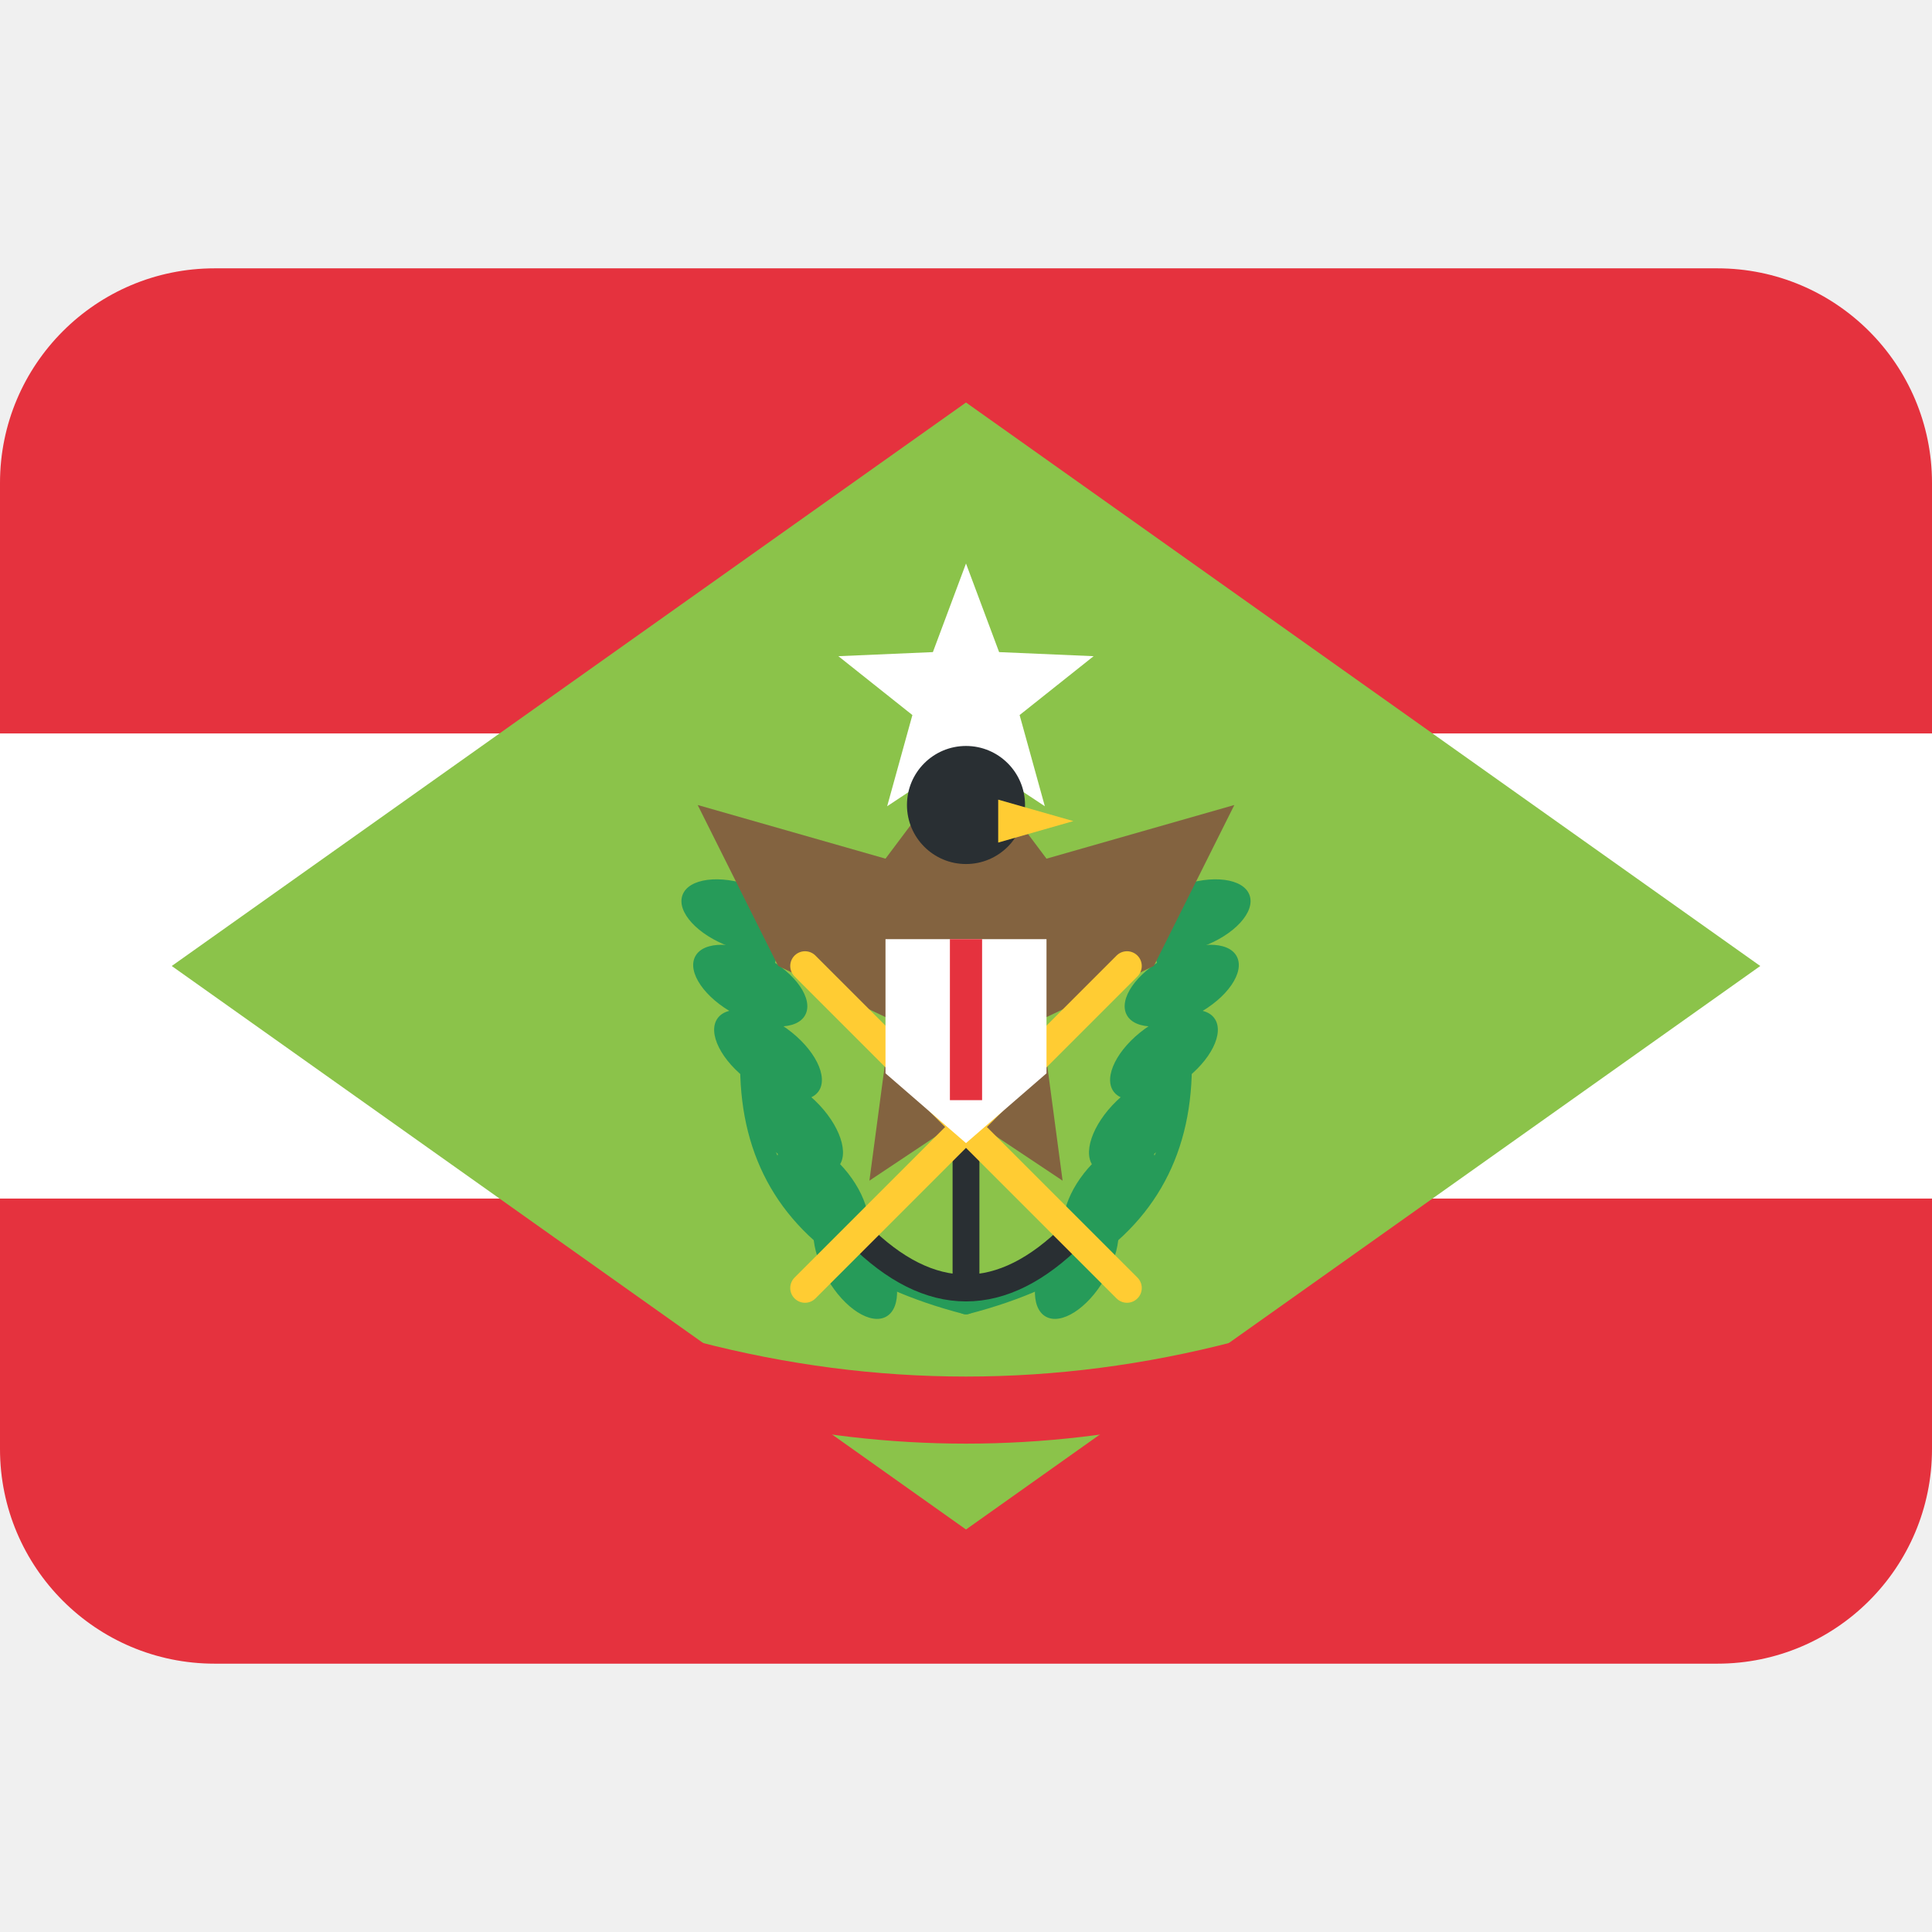
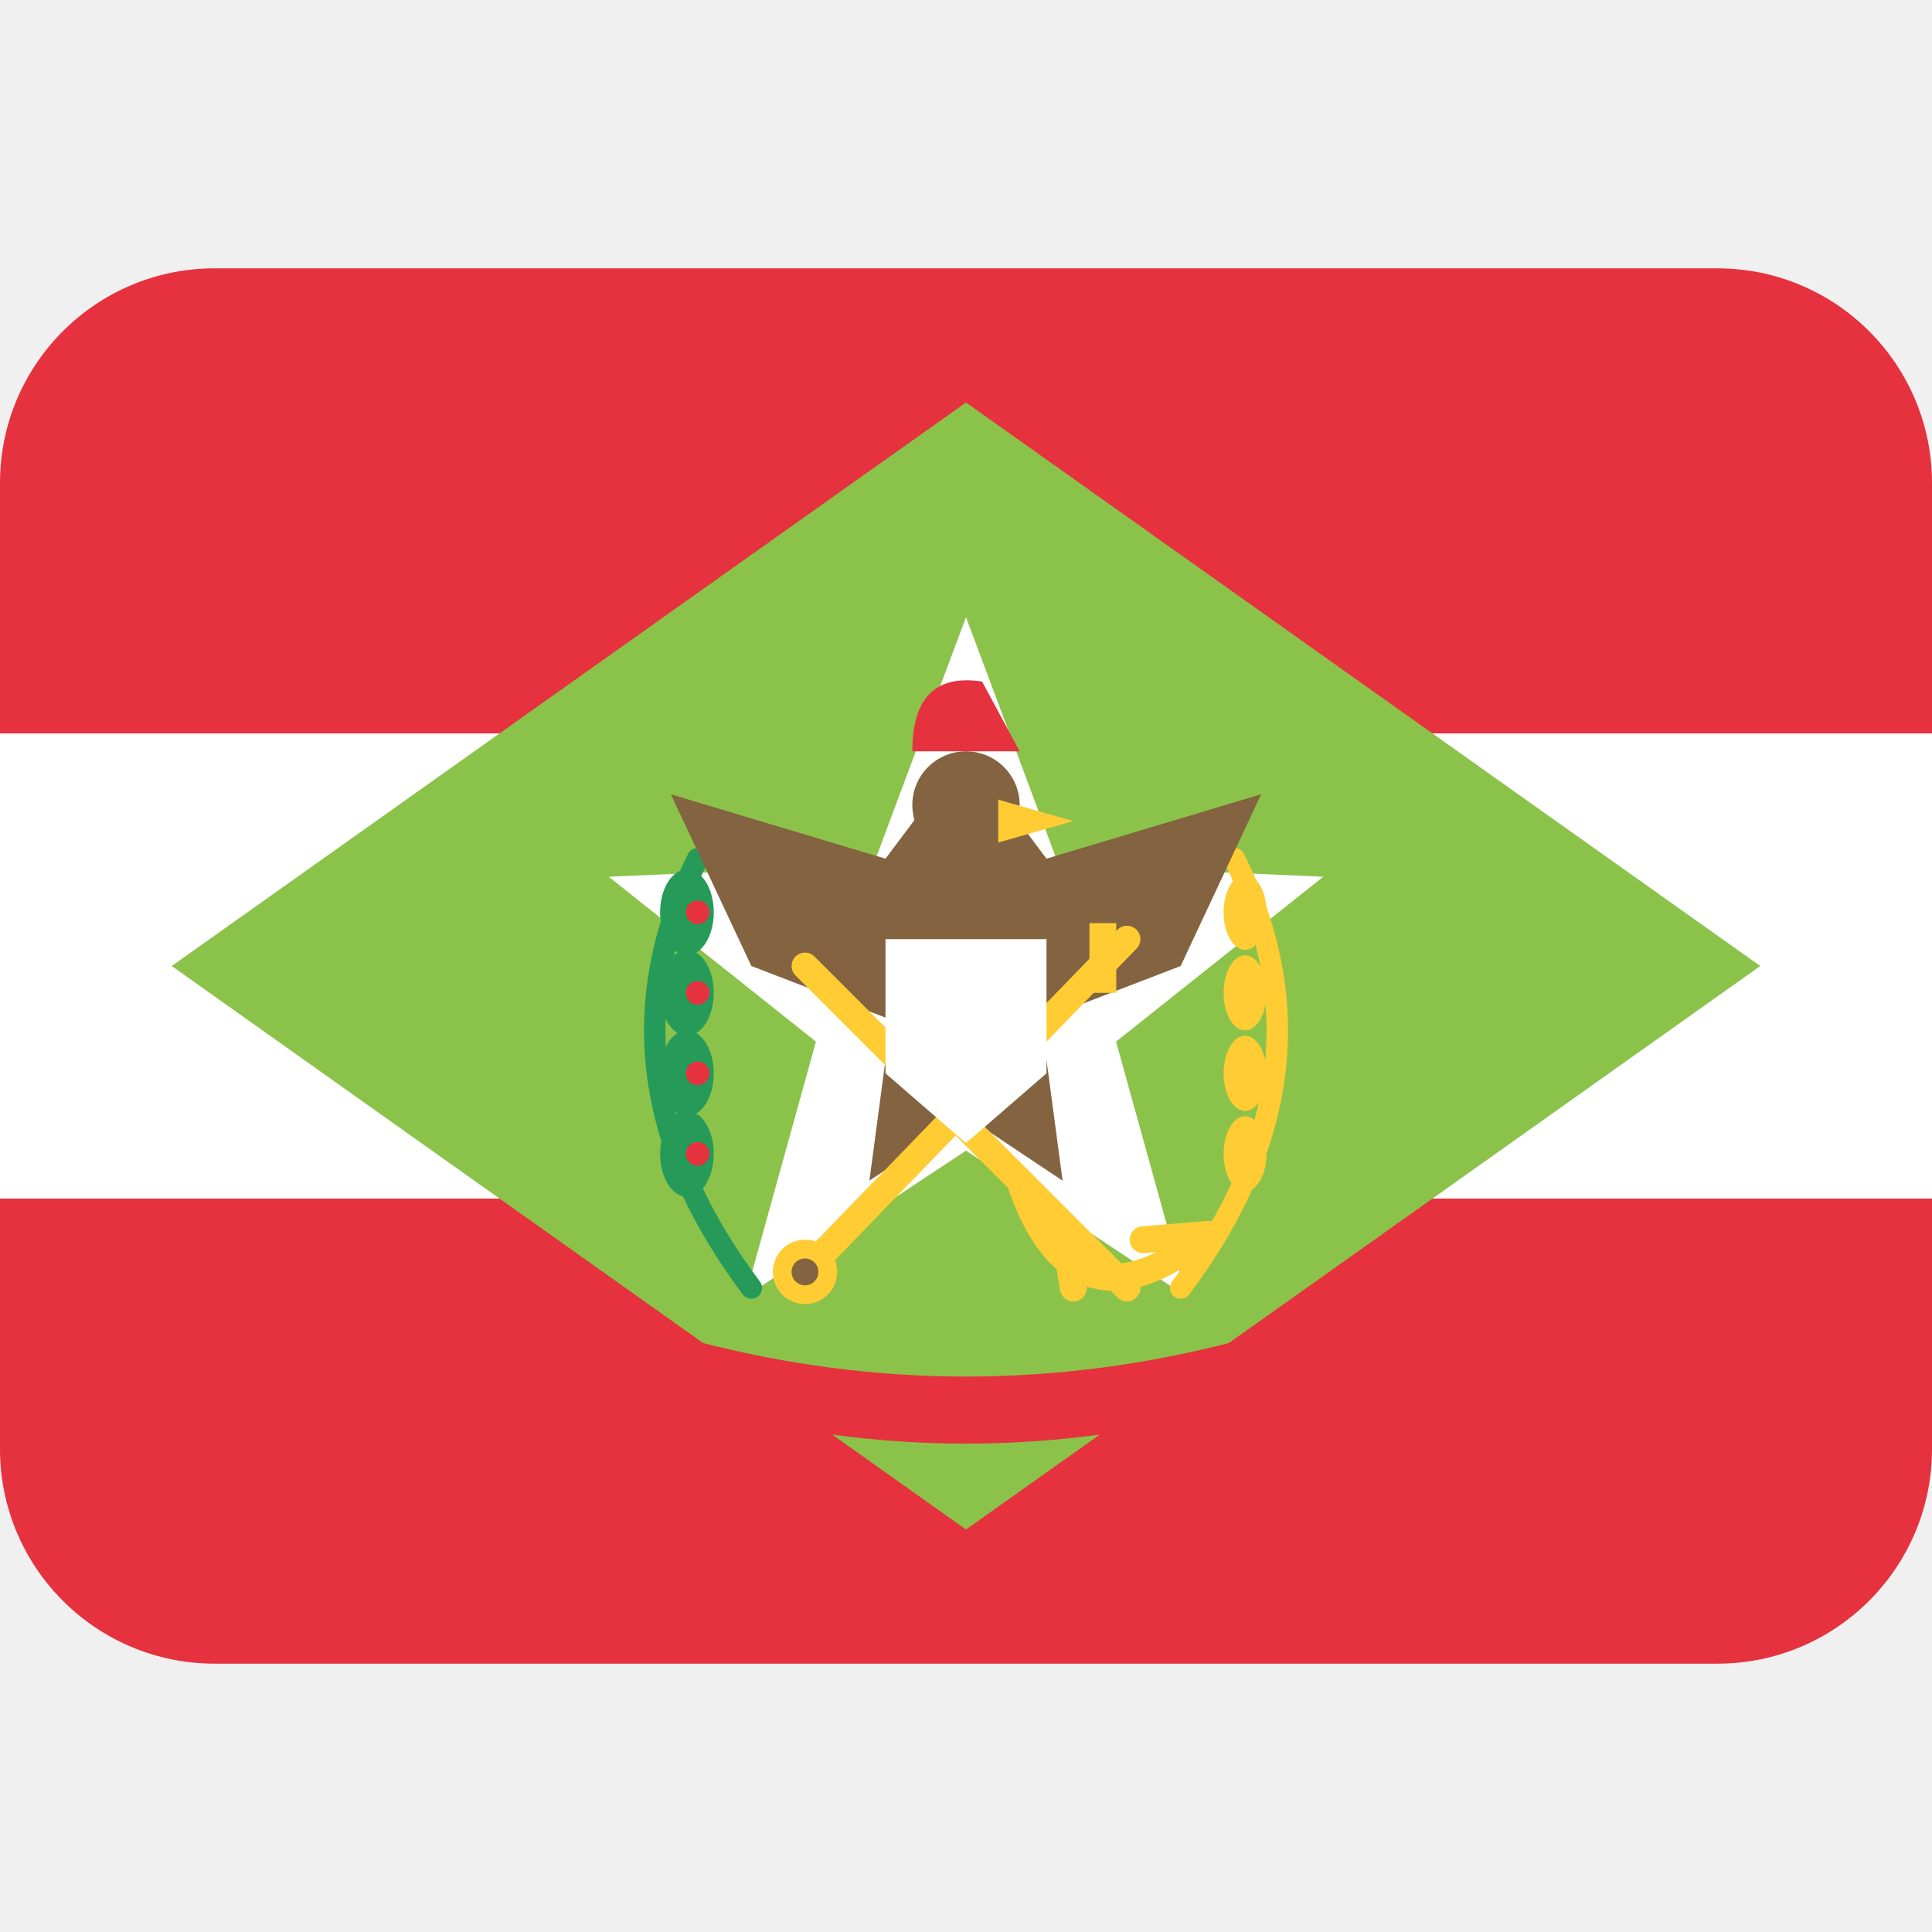
<svg xmlns="http://www.w3.org/2000/svg" width="36" height="36" viewBox="0 0 36 36" role="img" aria-labelledby="br-sc-title br-sc-desc">
  <defs>
    <clipPath id="br-sc-clip">
      <rect y="5" width="36" height="26" rx="4" />
    </clipPath>
  </defs>
  <g clip-path="url(#br-sc-clip)">
    <rect x="0" y="5" width="36" height="8.682" fill="#E5323E" />
    <rect x="0" y="13.667" width="36" height="8.682" fill="#FFFFFF" />
    <rect x="0" y="22.333" width="36" height="8.682" fill="#E5323E" />
    <polygon points="18,7.5 32.8,18 18,28.5 3.2,18" fill="#8BC34A" />
-     <path d="M18 24.3 Q12.195 22.795 14.775 16.345" fill="none" stroke="#269B59" stroke-width="0.38" stroke-linecap="round" stroke-linejoin="round" />
-     <g transform="rotate(-30 15.936 23.526)">
-       <ellipse cx="15.936" cy="23.526" rx="0.602" ry="1.161" fill="#269B59" />
-     </g>
-     <g transform="rotate(-38 15.33 22.236)">
-       <ellipse cx="15.33" cy="22.236" rx="0.602" ry="1.161" fill="#269B59" />
-     </g>
-     <g transform="rotate(-46 14.774 20.946)">
-       <ellipse cx="14.774" cy="20.946" rx="0.602" ry="1.161" fill="#269B59" />
-     </g>
-     <g transform="rotate(-54 14.311 19.656)">
-       <ellipse cx="14.311" cy="19.656" rx="0.602" ry="1.161" fill="#269B59" />
-     </g>
-     <g transform="rotate(-62 13.98 18.366)">
-       <ellipse cx="13.98" cy="18.366" rx="0.602" ry="1.161" fill="#269B59" />
-     </g>
-     <g transform="rotate(-70 13.808 17.076)">
-       <ellipse cx="13.808" cy="17.076" rx="0.602" ry="1.161" fill="#269B59" />
-     </g>
-     <path d="M18 24.3 Q23.805 22.795 21.225 16.345" fill="none" stroke="#269B59" stroke-width="0.38" stroke-linecap="round" stroke-linejoin="round" />
-     <g transform="rotate(30 20.064 23.526)">
-       <ellipse cx="20.064" cy="23.526" rx="0.602" ry="1.161" fill="#269B59" />
-     </g>
-     <g transform="rotate(38 20.67 22.236)">
-       <ellipse cx="20.67" cy="22.236" rx="0.602" ry="1.161" fill="#269B59" />
-     </g>
-     <g transform="rotate(46 21.226 20.946)">
-       <ellipse cx="21.226" cy="20.946" rx="0.602" ry="1.161" fill="#269B59" />
-     </g>
-     <g transform="rotate(54 21.689 19.656)">
-       <ellipse cx="21.689" cy="19.656" rx="0.602" ry="1.161" fill="#269B59" />
-     </g>
-     <g transform="rotate(62 22.02 18.366)">
-       <ellipse cx="22.02" cy="18.366" rx="0.602" ry="1.161" fill="#269B59" />
-     </g>
-     <g transform="rotate(70 22.192 17.076)">
-       <ellipse cx="22.192" cy="17.076" rx="0.602" ry="1.161" fill="#269B59" />
-     </g>
-     <polygon points="18,10.5 18.617,12.151 20.378,12.227 18.999,13.324 19.469,15.023 18,14.05 16.531,15.023 17.001,13.324 15.622,12.227 17.383,12.151" fill="#FFFFFF" />
-     <path d="M18 14L16.5 16L13 15L14.5 18L16.6 19L16.2 22L18 20.8L19.8 22L19.4 19L21.5 18L23 15L19.5 16Z" fill="#836340" />
-     <circle cx="18" cy="15" r="1.1" fill="#292F33" />
+     <polygon points="18,11.5 19.728,16.121 24.657,16.337 20.796,19.409 22.114,24.163 18,21.44 13.886,24.163 15.204,19.409 11.343,16.337 16.272,16.121" fill="#FFFFFF" />
+     <path d="M14 24Q11 20 13 16" fill="none" stroke="#269B59" stroke-width="0.4" stroke-linecap="round" stroke-linejoin="round" />
+     <path d="M22 24Q25 20 23 16" fill="none" stroke="#FFCC33" stroke-width="0.4" stroke-linecap="round" stroke-linejoin="round" />
+     <ellipse cx="12.8" cy="17" rx="0.5" ry="0.8" fill="#269B59" />
+     <circle cx="13" cy="17" r="0.22" fill="#E5323E" />
+     <ellipse cx="23.2" cy="17" rx="0.4" ry="0.7" fill="#FFCC33" />
+     <ellipse cx="12.8" cy="18.5" rx="0.5" ry="0.8" fill="#269B59" />
+     <circle cx="13" cy="18.5" r="0.22" fill="#E5323E" />
+     <ellipse cx="23.2" cy="18.5" rx="0.4" ry="0.7" fill="#FFCC33" />
+     <ellipse cx="12.8" cy="20" rx="0.5" ry="0.8" fill="#269B59" />
+     <circle cx="13" cy="20" r="0.22" fill="#E5323E" />
+     <ellipse cx="23.2" cy="20" rx="0.4" ry="0.7" fill="#FFCC33" />
+     <ellipse cx="12.8" cy="21.5" rx="0.5" ry="0.8" fill="#269B59" />
+     <circle cx="13" cy="21.5" r="0.22" fill="#E5323E" />
+     <ellipse cx="23.2" cy="21.5" rx="0.4" ry="0.7" fill="#FFCC33" />
+     <path d="M18 14L16.5 16L12.5 14.8L14 18L16.6 19L16.2 22L18 20.8L19.8 22L19.4 19L22 18L23.5 14.8L19.5 16Z" fill="#836340" />
+     <circle cx="18" cy="15" r="1" fill="#836340" />
    <polygon points="18.6,14.9 20,15.3 18.6,15.7" fill="#FFCC33" />
-     <path d="M18 20V24M16 23Q18 25 20 23" fill="none" stroke="#292F33" stroke-width="0.5" stroke-linecap="round" stroke-linejoin="round" />
-     <path d="M15 24L21 18M15 18L21 24" fill="none" stroke="#FFCC33" stroke-width="0.55" stroke-linecap="round" stroke-linejoin="round" />
+     <path d="M17 14Q17 12.5 18.3 12.7L19 14Z" fill="#E5323E" />
+     <path d="M15 23.7L21 17.5M15 18L21 24M19 22Q20 25 22.5 23M20 24L19.8 22.8M22.5 23L21.3 23.1" fill="none" stroke="#FFCC33" stroke-width="0.5" stroke-linecap="round" stroke-linejoin="round" />
+     <circle cx="15" cy="23.7" r="0.6" fill="#FFCC33" />
+     <circle cx="15" cy="23.7" r="0.25" fill="#836340" />
+     <rect x="20.3" y="17.2" width="0.5" height="1.3" fill="#FFCC33" />
    <path d="M16.5 17.5H19.5V20L18 21.3L16.5 20Z" fill="#FFFFFF" />
-     <rect x="17.7" y="17.5" width="0.6" height="3" fill="#E5323E" />
    <path d="M13 25Q18 26.3 23 25L22.3 26.4Q18 27.4 13.7 26.4Z" fill="#E5323E" />
  </g>
</svg>
